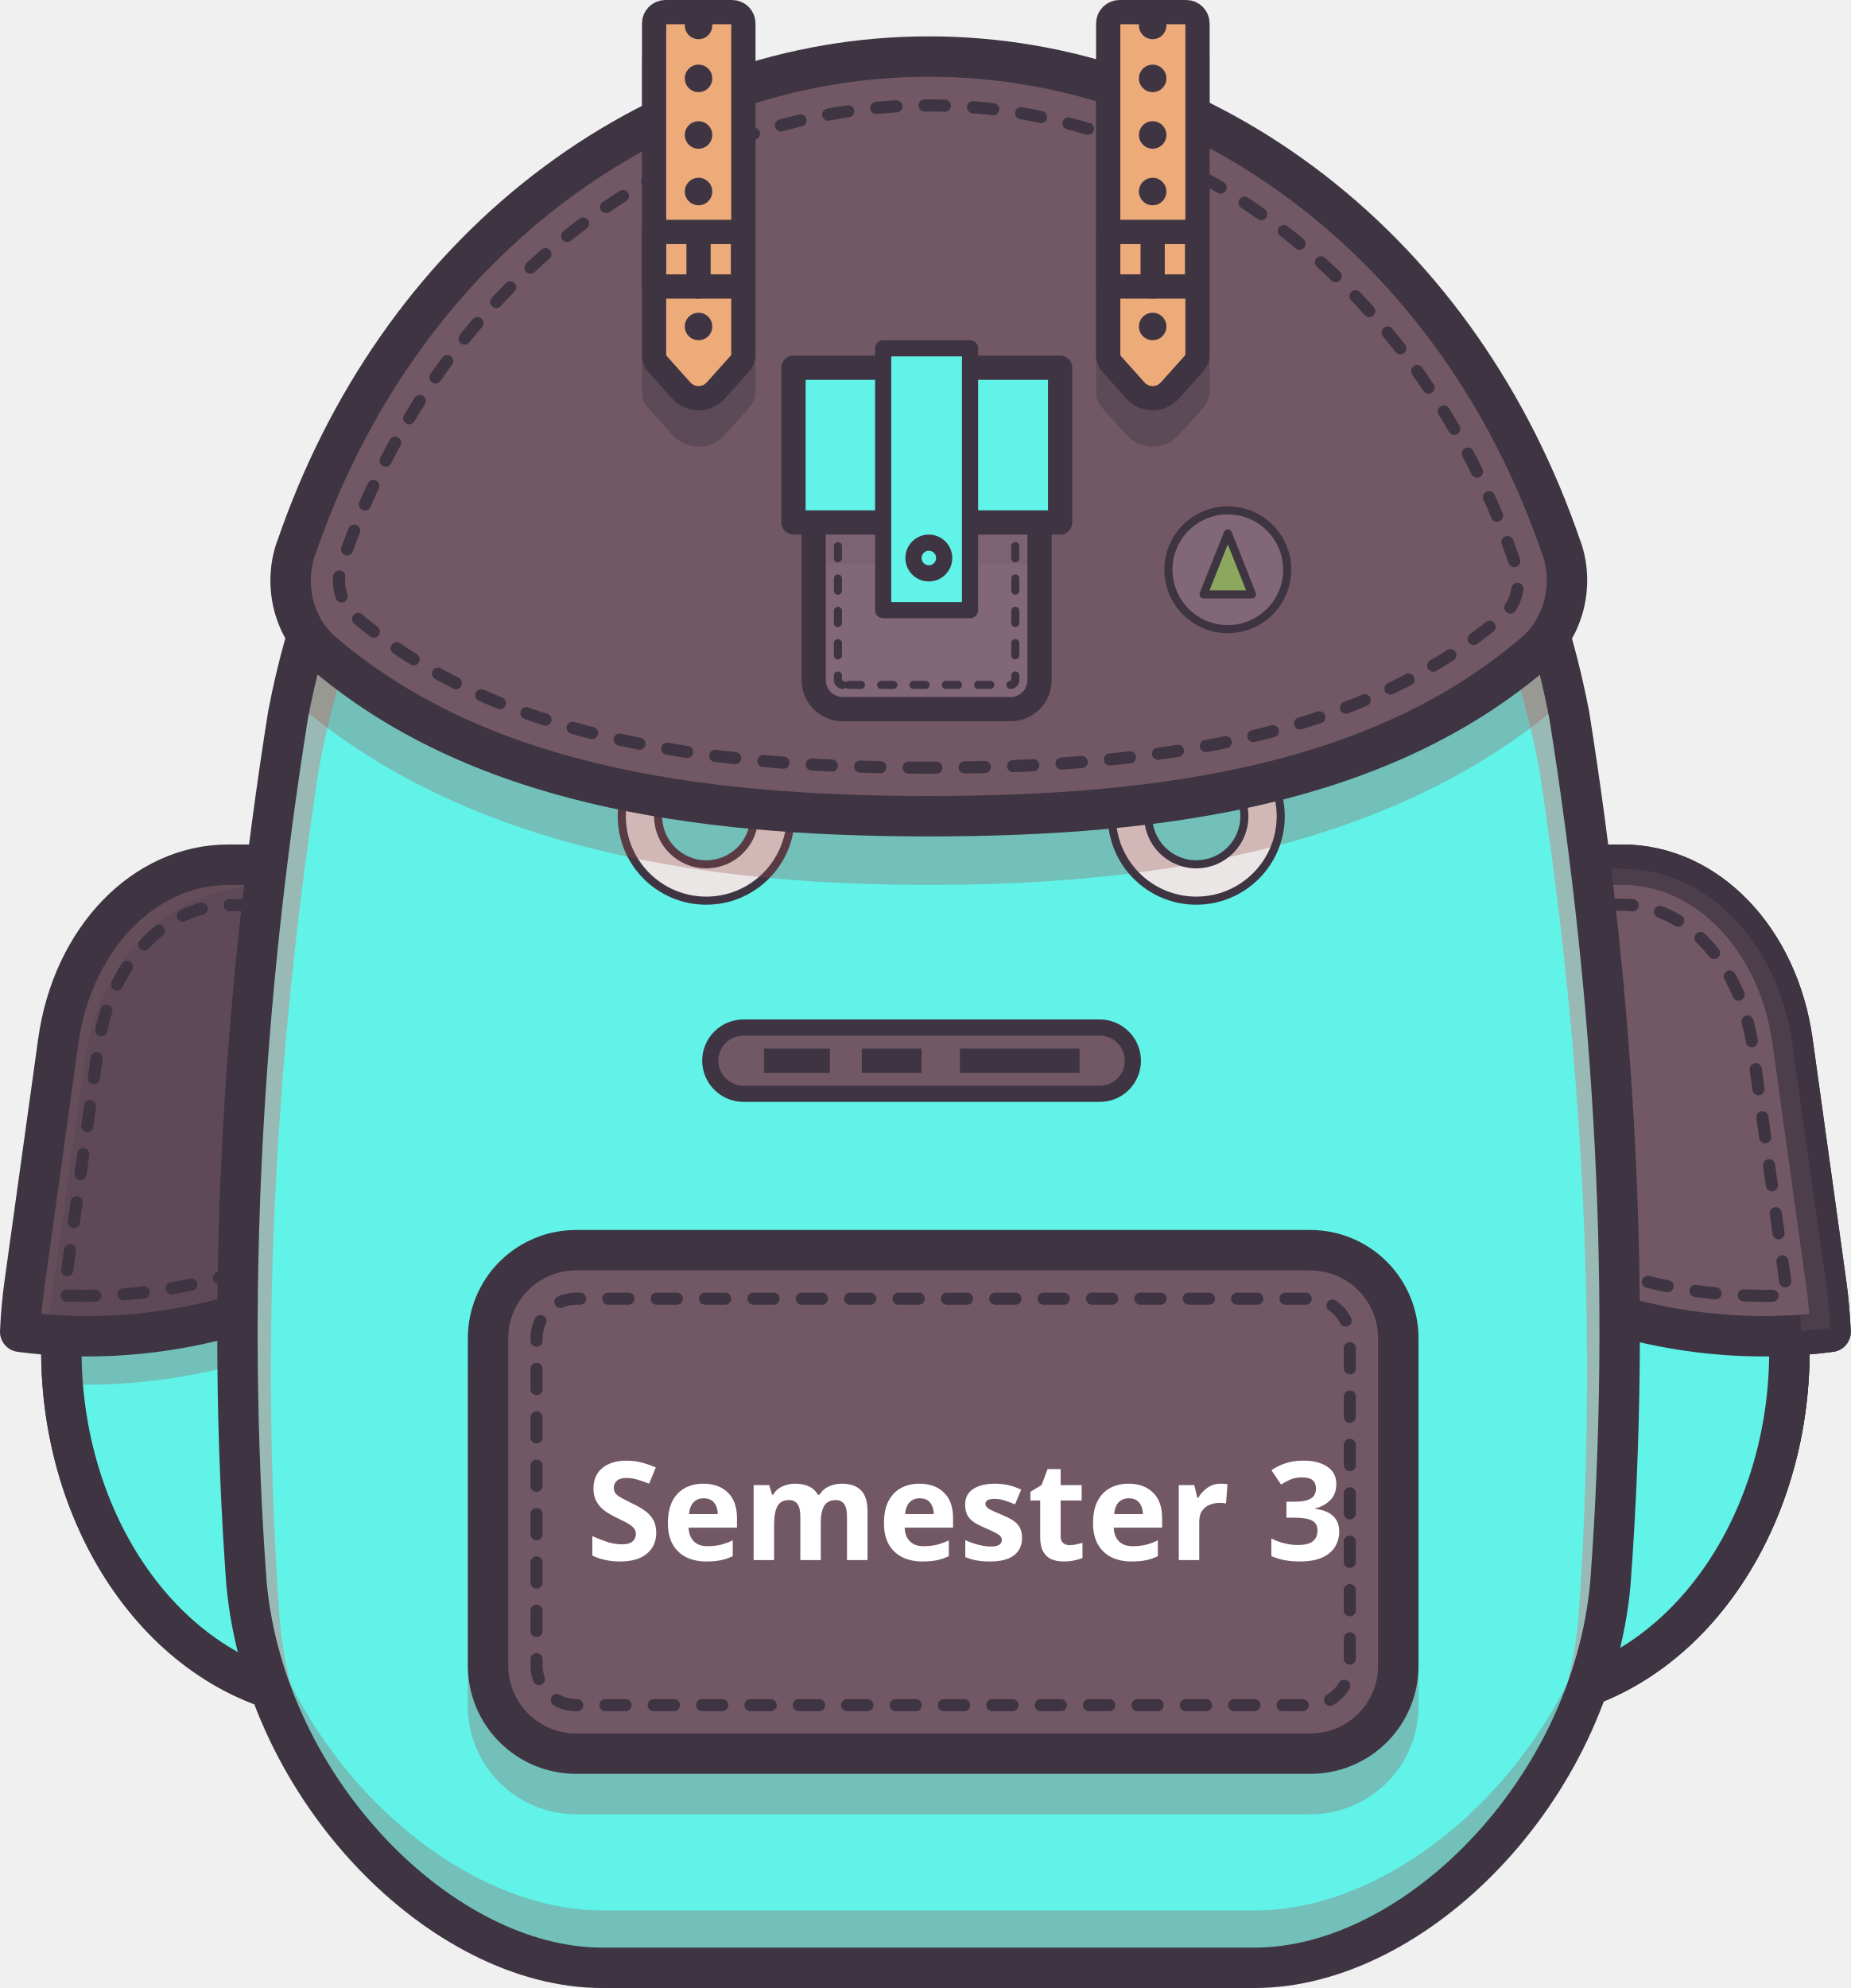
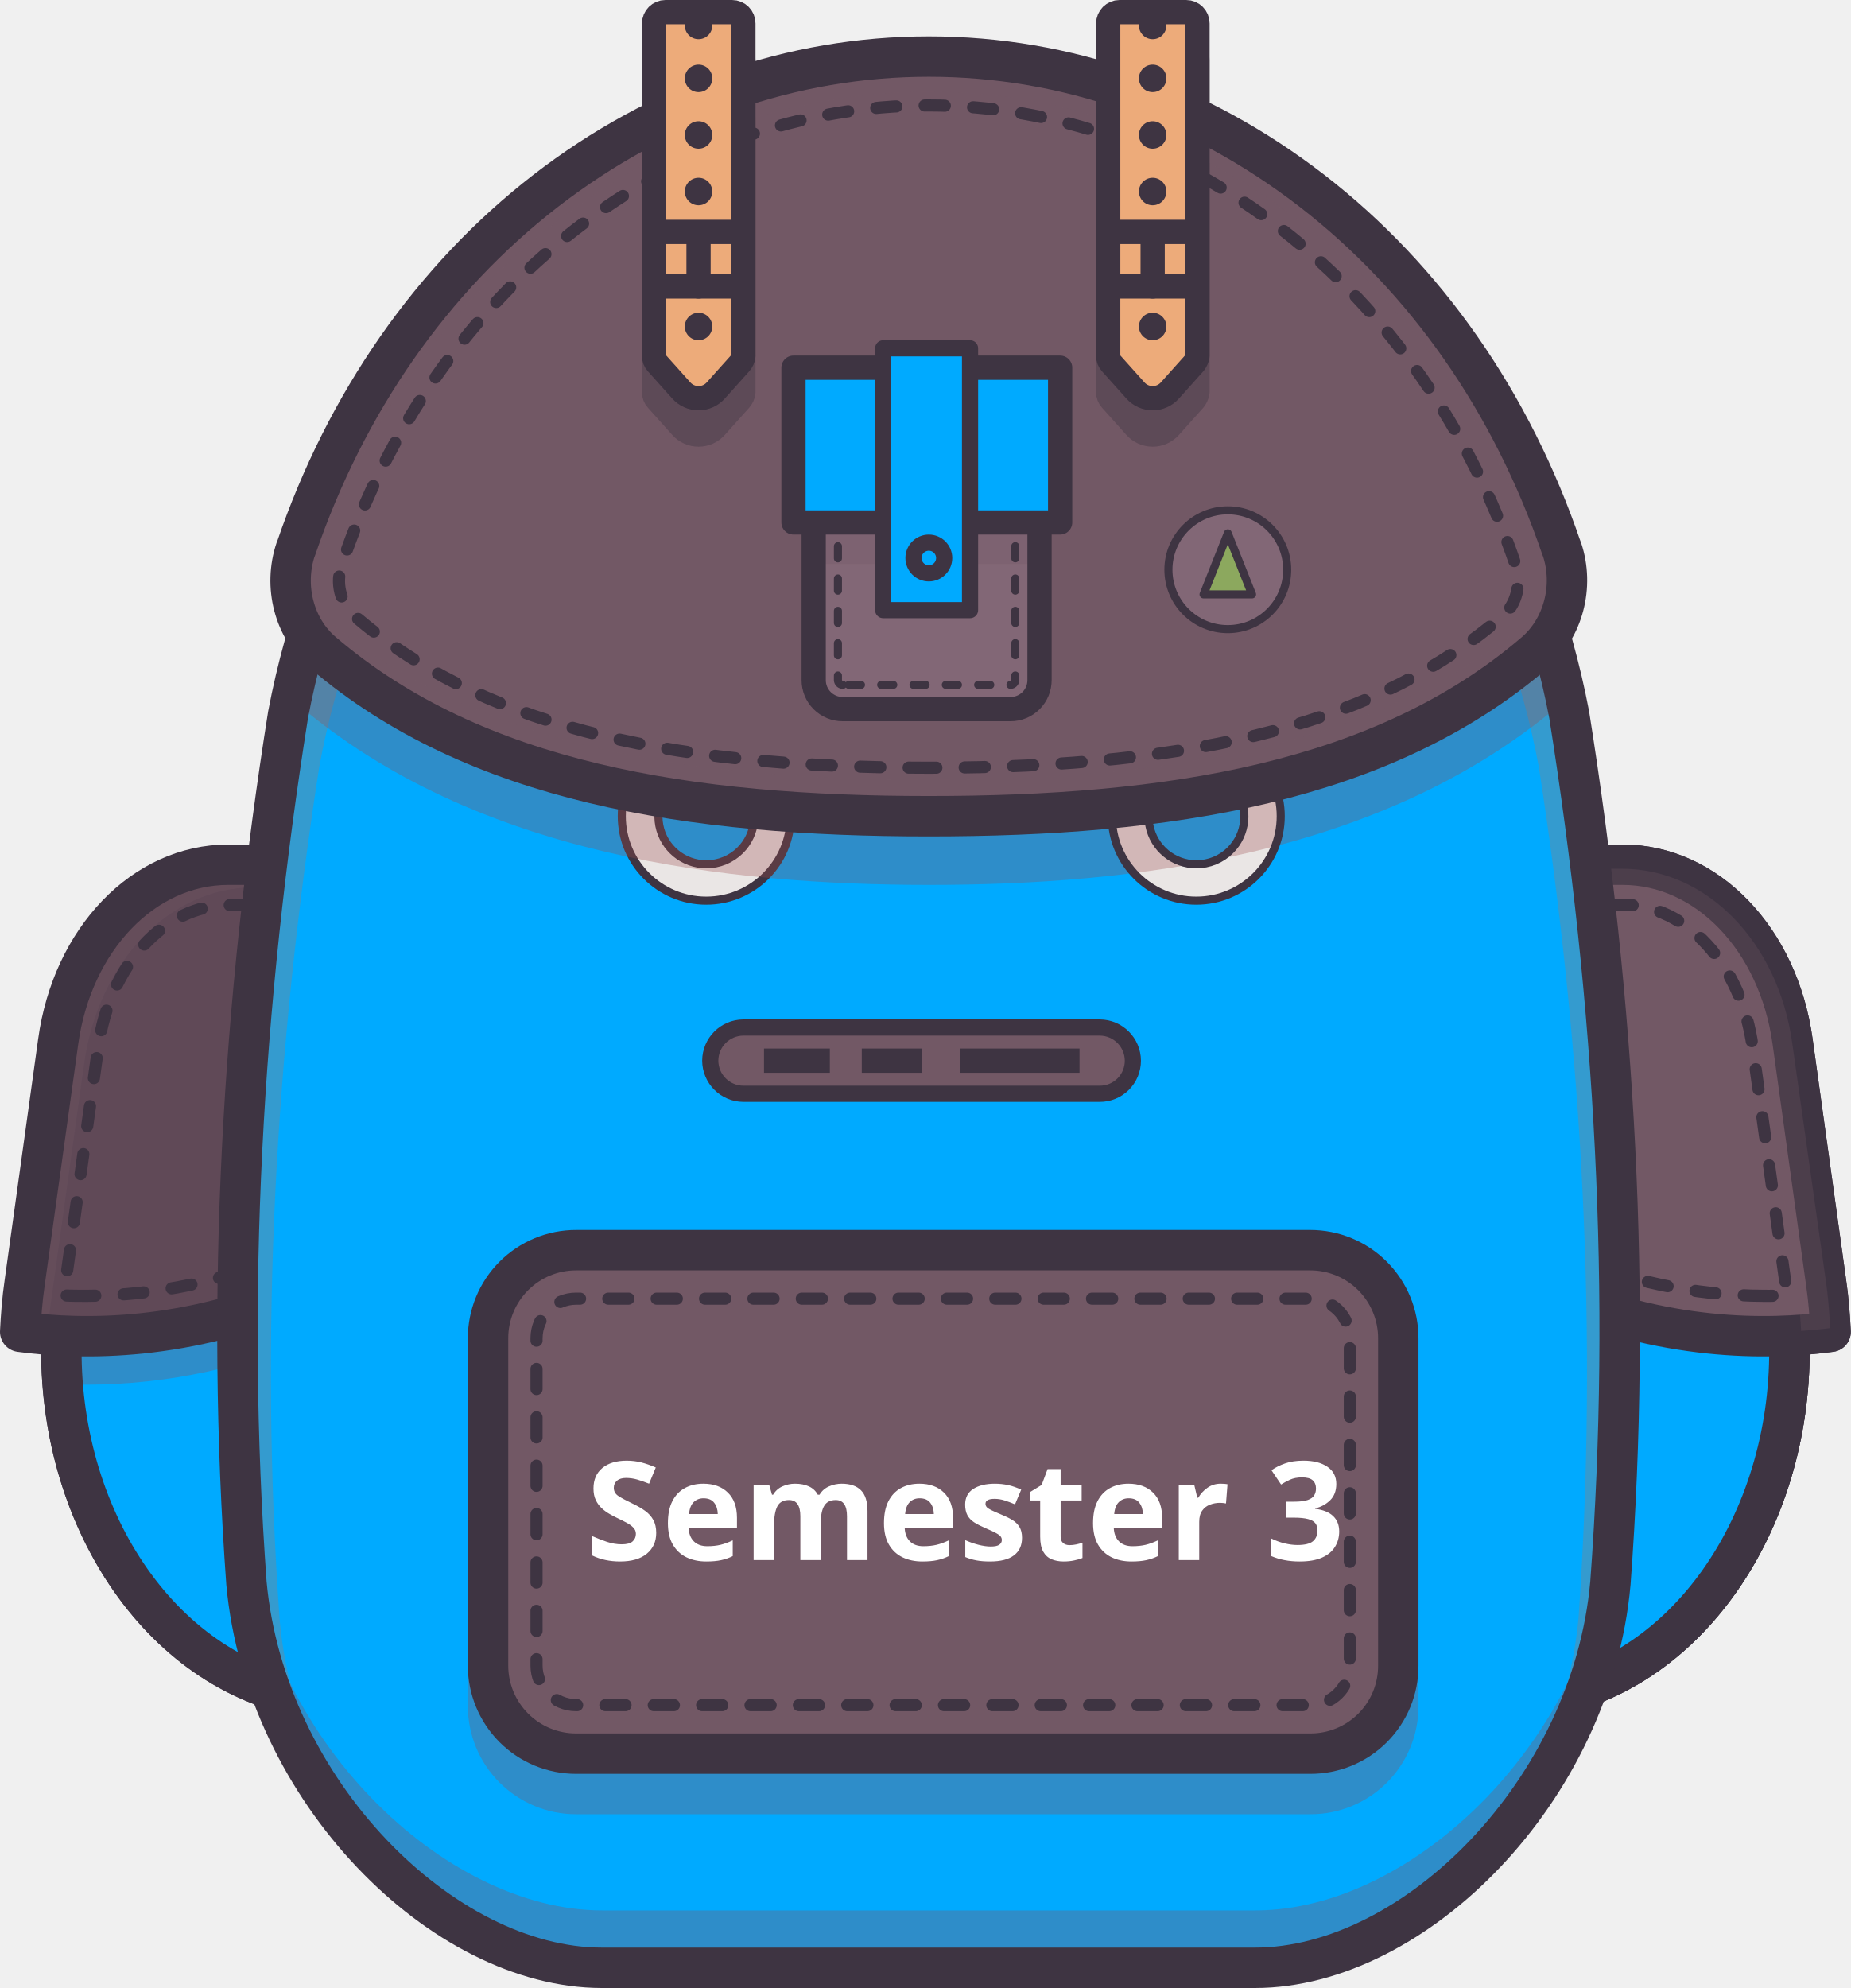
<svg xmlns="http://www.w3.org/2000/svg" width="458.1" height="492" viewBox="0 0 458.1 492">
  <g id="Group_48" data-name="Group 48" transform="translate(-269.9 -263.9)">
    <path id="XMLID_61_" d="M359.5,689.9l-23.8-8.5c-34.3-12.3-55.6-54.4-49.6-97.8l8.3-59.7c2.7-19.2,16.2-33.3,32-33.3h33.1Z" fill="none" stroke="#3e3442" stroke-linecap="round" stroke-linejoin="round" stroke-miterlimit="10" stroke-width="10" />
-     <path id="XMLID_22_" d="M359.5,689.9l-23.8-8.5c-34.3-12.3-55.6-54.4-49.6-97.8l8.3-59.7c2.7-19.2,16.2-33.3,32-33.3h33.1Z" fill="#61f2e8" />
-     <path id="XMLID_220_" d="M294.4,527.8l-8.3,59.7a100.571,100.571,0,0,0-.9,18.9c2.1.1,4.1.2,6.2.2h0a143.04,143.04,0,0,0,57.4-12.2c3.8-1.6,7.3-3.3,10.7-4.9v-95H326.4C310.6,494.5,297,508.6,294.4,527.8Z" fill="#994a4a" opacity="0.3" />
+     <path id="XMLID_22_" d="M359.5,689.9l-23.8-8.5c-34.3-12.3-55.6-54.4-49.6-97.8l8.3-59.7c2.7-19.2,16.2-33.3,32-33.3h33.1Z" fill="#0af" />
+     <path id="XMLID_220_" d="M294.4,527.8l-8.3,59.7a100.574,100.574,0,0,0-.9,18.9c2.1.1,4.1.2,6.2.2h0a143.04,143.04,0,0,0,57.4-12.2c3.8-1.6,7.3-3.3,10.7-4.9v-95H326.4C310.6,494.5,297,508.6,294.4,527.8Z" fill="#994a4a" opacity="0.3" />
    <path id="XMLID_66_" d="M359.5,689.9l-23.8-8.5c-34.3-12.3-55.6-54.4-49.6-97.8l8.3-59.7c2.7-19.2,16.2-33.3,32-33.3h33.1Z" fill="none" stroke="#3e3442" stroke-linecap="round" stroke-linejoin="round" stroke-miterlimit="10" stroke-width="10" />
-     <path id="XMLID_23_" d="M345.6,583.1a258.782,258.782,0,0,0,24.1-11.9V477.9H326.4c-20.9,0-38.6,18.4-42.1,43.8L276,581.4c-.6,4.1-.9,8.1-1.1,12.1C290.4,595.6,316.2,595.9,345.6,583.1Z" fill="#604957" />
+     <path id="XMLID_23_" d="M345.6,583.1a258.791,258.791,0,0,0,24.1-11.9V477.9H326.4c-20.9,0-38.6,18.4-42.1,43.8L276,581.4c-.6,4.1-.9,8.1-1.1,12.1C290.4,595.6,316.2,595.9,345.6,583.1Z" fill="#604957" />
    <path id="XMLID_207_" d="M282.4,587l8.3-59.7c3.5-25.4,21.2-43.8,42.1-43.8h36.9v-5.6H326.4c-20.9,0-38.6,18.4-42.1,43.8L276,581.4c-.6,4.1-.9,8.1-1.1,12.1,2.1.3,4.3.5,6.7.7C281.8,591.8,282.1,589.4,282.4,587Z" fill="#725865" opacity="0.26" />
-     <path id="XMLID_56_" d="M345.6,583.1a258.782,258.782,0,0,0,24.1-11.9V477.9H326.4c-20.9,0-38.6,18.4-42.1,43.8L276,581.4c-.6,4.1-.9,8.1-1.1,12.1C290.4,595.6,316.2,595.9,345.6,583.1Z" fill="none" stroke="#3e3442" stroke-linecap="round" stroke-linejoin="round" stroke-miterlimit="10" stroke-width="10" />
+     <path id="XMLID_56_" d="M345.6,583.1a258.791,258.791,0,0,0,24.1-11.9V477.9H326.4c-20.9,0-38.6,18.4-42.1,43.8L276,581.4c-.6,4.1-.9,8.1-1.1,12.1C290.4,595.6,316.2,595.9,345.6,583.1Z" fill="none" stroke="#3e3442" stroke-linecap="round" stroke-linejoin="round" stroke-miterlimit="10" stroke-width="10" />
    <path id="XMLID_81_" d="M291.4,584.6c-1.9,0-3.8,0-5.7-.1.1-.6.1-1.1.2-1.7l8.3-59.7c2.8-20.4,16.4-35.2,32.2-35.2h33.3v77.4c-5.2,2.8-11.3,5.7-18.1,8.7a126.763,126.763,0,0,1-50.2,10.6Z" fill="none" stroke="#3e3442" stroke-linecap="round" stroke-linejoin="round" stroke-miterlimit="10" stroke-width="3" stroke-dasharray="5 7" />
    <g id="XMLID_53_">
      <g id="Group_47" data-name="Group 47">
        <path id="XMLID_186_" d="M638.4,689.9l23.8-8.5c34.3-12.3,55.6-54.4,49.6-97.8l-8.3-59.7c-2.7-19.2-16.2-33.3-32-33.3H638.4Z" fill="none" stroke="#3e3442" stroke-linecap="round" stroke-linejoin="round" stroke-miterlimit="10" stroke-width="10" />
-         <path id="XMLID_185_" d="M652.3,583.1a258.781,258.781,0,0,1-24.1-11.9V477.9h43.3c20.9,0,38.6,18.4,42.1,43.8l8.3,59.7c.6,4.1.9,8.1,1.1,12.1C707.5,595.6,681.7,595.9,652.3,583.1Z" fill="none" stroke="#3e3442" stroke-linecap="round" stroke-linejoin="round" stroke-miterlimit="10" stroke-width="10" />
+         <path id="XMLID_185_" d="M652.3,583.1a258.77,258.77,0,0,1-24.1-11.9V477.9h43.3c20.9,0,38.6,18.4,42.1,43.8l8.3,59.7c.6,4.1.9,8.1,1.1,12.1C707.5,595.6,681.7,595.9,652.3,583.1Z" fill="none" stroke="#3e3442" stroke-linecap="round" stroke-linejoin="round" stroke-miterlimit="10" stroke-width="10" />
      </g>
    </g>
    <path id="XMLID_49_" d="M638.4,689.9l23.8-8.5c34.3-12.3,55.6-54.4,49.6-97.8l-8.3-59.7c-2.7-19.2-16.2-33.3-32-33.3H638.4Z" fill="none" stroke="#3e3442" stroke-linecap="round" stroke-linejoin="round" stroke-miterlimit="10" stroke-width="10" />
-     <path id="XMLID_32_" d="M638.4,689.9l23.8-8.5c34.3-12.3,55.6-54.4,49.6-97.8l-8.3-59.7c-2.7-19.2-16.2-33.3-32-33.3H638.4Z" fill="#61f2e8" />
+     <path id="XMLID_32_" d="M638.4,689.9l23.8-8.5c34.3-12.3,55.6-54.4,49.6-97.8l-8.3-59.7c-2.7-19.2-16.2-33.3-32-33.3H638.4Z" fill="#0af" />
    <path id="XMLID_31_" d="M638.4,689.9l23.8-8.5c34.3-12.3,55.6-54.4,49.6-97.8l-8.3-59.7c-2.7-19.2-16.2-33.3-32-33.3H638.4Z" fill="none" stroke="#3e3442" stroke-linecap="round" stroke-linejoin="round" stroke-miterlimit="10" stroke-width="10" />
-     <path id="XMLID_13_" d="M652.3,583.1a258.781,258.781,0,0,1-24.1-11.9V477.9h43.3c20.9,0,38.6,18.4,42.1,43.8l8.3,59.7c.6,4.1.9,8.1,1.1,12.1C707.5,595.6,681.7,595.9,652.3,583.1Z" fill="#725865" stroke="#3e3442" stroke-linecap="round" stroke-linejoin="round" stroke-miterlimit="10" stroke-width="10" />
-     <path id="XMLID_224_" d="M664.5,483.3c20.9,0,38.6,18.1,42.1,43.1l8.3,58.7a75.824,75.824,0,0,1,.8,8.2c2.6-.2,5-.4,7.2-.7-.2-3.9-.5-7.9-1.1-11.9L713.5,522c-3.5-25-21.2-43.1-42.1-43.1H628.1v4.4h36.4Z" fill="#725865" opacity="0.26" />
-     <path id="XMLID_201_" d="M706.5,584.6a125.175,125.175,0,0,1-50.2-10.7c-6.8-3-12.9-5.9-18.1-8.7V487.8h33.3c15.8,0,29.4,14.8,32.2,35.2l8.3,59.7a9.854,9.854,0,0,1,.2,1.7A54.284,54.284,0,0,1,706.5,584.6Z" fill="none" stroke="#3e3442" stroke-linecap="round" stroke-linejoin="round" stroke-miterlimit="10" stroke-width="3" stroke-dasharray="5 7" />
-     <path id="XMLID_15_" d="M658.3,440.8a209.732,209.732,0,0,0-9.4-33.7C625,343.3,565.4,301.9,499.8,301.9h-.1c-65.6,0-125.1,41.4-149.1,105.2a206.88,206.88,0,0,0-9.4,33.7c-11.4,71.6-15.5,143.6-10.3,214.9,4.7,51.4,48.6,95.2,88,95.2H580.5c39.5,0,83.4-43.8,88-95.2C673.8,584.4,669.7,512.4,658.3,440.8Z" fill="#61f2e8" />
+     <path id="XMLID_13_" d="M652.3,583.1a258.77,258.77,0,0,1-24.1-11.9V477.9h43.3c20.9,0,38.6,18.4,42.1,43.8l8.3,59.7c.6,4.1.9,8.1,1.1,12.1C707.5,595.6,681.7,595.9,652.3,583.1Z" fill="#725865" stroke="#3e3442" stroke-linecap="round" stroke-linejoin="round" stroke-miterlimit="10" stroke-width="10" />
+     <path id="XMLID_224_" d="M664.5,483.3c20.9,0,38.6,18.1,42.1,43.1l8.3,58.7a75.851,75.851,0,0,1,.8,8.2c2.6-.2,5-.4,7.2-.7-.2-3.9-.5-7.9-1.1-11.9L713.5,522c-3.5-25-21.2-43.1-42.1-43.1H628.1v4.4Z" fill="#725865" opacity="0.26" />
+     <path id="XMLID_201_" d="M706.5,584.6a125.175,125.175,0,0,1-50.2-10.7c-6.8-3-12.9-5.9-18.1-8.7V487.8h33.3c15.8,0,29.4,14.8,32.2,35.2l8.3,59.7a9.846,9.846,0,0,1,.2,1.7,54.269,54.269,0,0,1-5.7.2Z" fill="none" stroke="#3e3442" stroke-linecap="round" stroke-linejoin="round" stroke-miterlimit="10" stroke-width="3" stroke-dasharray="5 7" />
+     <path id="XMLID_15_" d="M658.3,440.8a209.739,209.739,0,0,0-9.4-33.7C625,343.3,565.4,301.9,499.8,301.9h-.1c-65.6,0-125.1,41.4-149.1,105.2a206.869,206.869,0,0,0-9.4,33.7c-11.4,71.6-15.5,143.6-10.3,214.9,4.7,51.4,48.6,95.2,88,95.2H580.5c39.5,0,83.4-43.8,88-95.2C673.8,584.4,669.7,512.4,658.3,440.8Z" fill="#0af" />
    <path id="XMLID_242_" d="M668.6,643.5c-4.7,50.4-48.6,93.2-88,93.2H419c-39.5,0-83.4-42.9-88-93.2-1.3-17.2-2-34.4-2.2-51.6q-.3,34.5,2.2,68.7c4.7,50.4,48.6,93.2,88,93.2H580.6c39.5,0,83.4-42.9,88-93.2q2.55-34.35,2.2-68.7C670.6,609.1,669.9,626.4,668.6,643.5Z" fill="#994a4a" opacity="0.3" />
-     <path id="XMLID_44_" d="M658.3,440.8a209.732,209.732,0,0,0-9.4-33.7C625,343.3,565.4,301.9,499.8,301.9h-.1c-65.6,0-125.1,41.4-149.1,105.2a206.88,206.88,0,0,0-9.4,33.7c-11.4,71.6-15.5,143.6-10.3,214.9,2.4,26.5,15.3,51.1,32.6,68.5-13.1-16.3-22.5-37.3-24.4-59.7-5-70-1.1-140.5,9.8-210.7a200.659,200.659,0,0,1,9-33c22.8-62.6,79.5-103.2,141.9-103.2h.1c62.4,0,119.1,40.6,141.9,103.2a211.079,211.079,0,0,1,9,33c10.9,70.2,14.7,140.7,9.8,210.7a112.518,112.518,0,0,1-24.4,59.7c17.3-17.5,30.2-42,32.6-68.5C673.8,584.4,669.7,512.4,658.3,440.8Z" fill="#f26161" opacity="0.39" />
-     <path id="XMLID_118_" d="M444.7,445a20.9,20.9,0,1,0,20.9,20.9A20.955,20.955,0,0,0,444.7,445Zm0,32.8a11.9,11.9,0,1,1,11.9-11.9A11.865,11.865,0,0,1,444.7,477.8Z" fill="#eae6e5" />
-     <path id="XMLID_126_" d="M444.7,445a20.9,20.9,0,1,0,20.9,20.9A20.955,20.955,0,0,0,444.7,445Zm0,32.8a11.9,11.9,0,1,1,11.9-11.9A11.865,11.865,0,0,1,444.7,477.8Z" fill="none" stroke="#3e3442" stroke-linecap="round" stroke-linejoin="round" stroke-miterlimit="10" stroke-width="2" />
-     <path id="XMLID_158_" d="M566,445a20.9,20.9,0,1,0,20.9,20.9A20.955,20.955,0,0,0,566,445Zm0,32.8a11.9,11.9,0,1,1,11.9-11.9A11.865,11.865,0,0,1,566,477.8Z" fill="#eae6e5" />
-     <path id="XMLID_275_" d="M656.3,438a1.38,1.38,0,0,1,.4-.3,199.161,199.161,0,0,0-7.7-25.6c-23.9-63.8-83.5-105.2-149.1-105.2h-.1c-65.6,0-125.1,41.4-149.1,105.2a199.163,199.163,0,0,0-7.7,25.6,1.38,1.38,0,0,0,.4.3c44.4,38,106.9,44.9,156.5,44.9C549.3,482.9,611.9,476,656.3,438Z" fill="#994a4a" opacity="0.3" />
-     <path id="XMLID_116_" d="M594.2,707.9H412.5a21.787,21.787,0,0,1-21.8-21.8v-81a21.787,21.787,0,0,1,21.8-21.8H594.2A21.787,21.787,0,0,1,616,605.1v81A21.723,21.723,0,0,1,594.2,707.9Z" fill="#994a4a" stroke="#994a4a" stroke-linecap="round" stroke-linejoin="round" stroke-miterlimit="10" stroke-width="10" opacity="0.3" />
-     <path id="XMLID_121_" d="M566,445a20.9,20.9,0,1,0,20.9,20.9A20.955,20.955,0,0,0,566,445Zm0,32.8a11.9,11.9,0,1,1,11.9-11.9A11.865,11.865,0,0,1,566,477.8Z" fill="none" stroke="#3e3442" stroke-linecap="round" stroke-linejoin="round" stroke-miterlimit="10" stroke-width="2" />
-     <path id="XMLID_25_" d="M594.2,697.9H412.5a21.787,21.787,0,0,1-21.8-21.8v-81a21.787,21.787,0,0,1,21.8-21.8H594.2A21.787,21.787,0,0,1,616,595.1v81A21.723,21.723,0,0,1,594.2,697.9Z" fill="#725865" />
-     <path id="XMLID_10_" d="M594.2,697.9H412.5a21.787,21.787,0,0,1-21.8-21.8v-81a21.787,21.787,0,0,1,21.8-21.8H594.2A21.787,21.787,0,0,1,616,595.1v81A21.723,21.723,0,0,1,594.2,697.9Z" fill="none" stroke="#3e3442" stroke-linecap="round" stroke-linejoin="round" stroke-miterlimit="10" stroke-width="10" />
+     <path id="XMLID_44_" d="M658.3,440.8a209.739,209.739,0,0,0-9.4-33.7C625,343.3,565.4,301.9,499.8,301.9h-.1c-65.6,0-125.1,41.4-149.1,105.2a206.869,206.869,0,0,0-9.4,33.7c-11.4,71.6-15.5,143.6-10.3,214.9,2.4,26.5,15.3,51.1,32.6,68.5-13.1-16.3-22.5-37.3-24.4-59.7-5-70-1.1-140.5,9.8-210.7a200.653,200.653,0,0,1,9-33c22.8-62.6,79.5-103.2,141.9-103.2h.1c62.4,0,119.1,40.6,141.9,103.2a211.089,211.089,0,0,1,9,33c10.9,70.2,14.7,140.7,9.8,210.7a112.519,112.519,0,0,1-24.4,59.7c17.3-17.5,30.2-42,32.6-68.5C673.8,584.4,669.7,512.4,658.3,440.8Z" fill="#858383" opacity="0.39" />
+     <path id="XMLID_118_" d="M444.7,445a20.9,20.9,0,1,0,20.9,20.9A20.9,20.9,0,0,0,444.7,445Zm0,32.8a11.865,11.865,0,1,1,8.425-3.475A11.865,11.865,0,0,1,444.7,477.8Z" fill="#eae6e5" />
+     <path id="XMLID_126_" d="M444.7,445a20.9,20.9,0,1,0,20.9,20.9A20.9,20.9,0,0,0,444.7,445Zm0,32.8a11.865,11.865,0,1,1,8.425-3.475A11.865,11.865,0,0,1,444.7,477.8Z" fill="none" stroke="#3e3442" stroke-linecap="round" stroke-linejoin="round" stroke-miterlimit="10" stroke-width="2" />
+     <path id="XMLID_158_" d="M566,445a20.9,20.9,0,1,0,20.9,20.9A20.9,20.9,0,0,0,566,445Zm0,32.8a11.865,11.865,0,1,1,8.425-3.475A11.865,11.865,0,0,1,566,477.8Z" fill="#eae6e5" />
+     <path id="XMLID_275_" d="M656.3,438a1.38,1.38,0,0,1,.4-.3,199.167,199.167,0,0,0-7.7-25.6c-23.9-63.8-83.5-105.2-149.1-105.2h-.1c-65.6,0-125.1,41.4-149.1,105.2a199.149,199.149,0,0,0-7.7,25.6,1.381,1.381,0,0,0,.4.3c44.4,38,106.9,44.9,156.5,44.9C549.3,482.9,611.9,476,656.3,438Z" fill="#994a4a" opacity="0.3" />
+     <path id="XMLID_116_" d="M594.2,707.9H412.5a21.787,21.787,0,0,1-21.8-21.8v-81a21.787,21.787,0,0,1,21.8-21.8H594.2A21.787,21.787,0,0,1,616,605.1v81a21.723,21.723,0,0,1-21.8,21.8Z" fill="#994a4a" stroke="#994a4a" stroke-linecap="round" stroke-linejoin="round" stroke-miterlimit="10" stroke-width="10" opacity="0.3" />
+     <path id="XMLID_121_" d="M566,445a20.9,20.9,0,1,0,20.9,20.9A20.9,20.9,0,0,0,566,445Zm0,32.8a11.865,11.865,0,1,1,8.425-3.475A11.865,11.865,0,0,1,566,477.8Z" fill="none" stroke="#3e3442" stroke-linecap="round" stroke-linejoin="round" stroke-miterlimit="10" stroke-width="2" />
+     <path id="XMLID_25_" d="M594.2,697.9H412.5a21.787,21.787,0,0,1-21.8-21.8v-81a21.787,21.787,0,0,1,21.8-21.8H594.2A21.787,21.787,0,0,1,616,595.1v81a21.723,21.723,0,0,1-21.8,21.8Z" fill="#725865" />
+     <path id="XMLID_10_" d="M594.2,697.9H412.5a21.787,21.787,0,0,1-21.8-21.8v-81a21.787,21.787,0,0,1,21.8-21.8H594.2A21.787,21.787,0,0,1,616,595.1v81a21.723,21.723,0,0,1-21.8,21.8Z" fill="none" stroke="#3e3442" stroke-linecap="round" stroke-linejoin="round" stroke-miterlimit="10" stroke-width="10" />
    <g id="XMLID_21_">
      <path id="Path_66" data-name="Path 66" d="M412.5,685.9a9.816,9.816,0,0,1-9.8-9.8v-81a9.816,9.816,0,0,1,9.8-9.8H594.2a9.816,9.816,0,0,1,9.8,9.8v81a9.816,9.816,0,0,1-9.8,9.8Z" fill="none" stroke="#3e3442" stroke-linecap="round" stroke-linejoin="round" stroke-width="3" stroke-dasharray="4.989 6.984" />
    </g>
-     <path id="XMLID_18_" d="M658.3,440.8a209.732,209.732,0,0,0-9.4-33.7C625,343.3,565.4,301.9,499.8,301.9h-.1c-65.6,0-125.1,41.4-149.1,105.2a206.88,206.88,0,0,0-9.4,33.7c-11.4,71.6-15.5,143.6-10.3,214.9,4.7,51.4,48.6,95.2,88,95.2H580.5c39.5,0,83.4-43.8,88-95.2C673.8,584.4,669.7,512.4,658.3,440.8Z" fill="none" stroke="#3e3442" stroke-linecap="round" stroke-linejoin="round" stroke-miterlimit="10" stroke-width="10" />
+     <path id="XMLID_18_" d="M658.3,440.8a209.739,209.739,0,0,0-9.4-33.7C625,343.3,565.4,301.9,499.8,301.9h-.1c-65.6,0-125.1,41.4-149.1,105.2a206.869,206.869,0,0,0-9.4,33.7c-11.4,71.6-15.5,143.6-10.3,214.9,4.7,51.4,48.6,95.2,88,95.2H580.5c39.5,0,83.4-43.8,88-95.2C673.8,584.4,669.7,512.4,658.3,440.8Z" fill="none" stroke="#3e3442" stroke-linecap="round" stroke-linejoin="round" stroke-miterlimit="10" stroke-width="10" />
    <path id="XMLID_24_" d="M499.8,465.9c59,0,112.2-8.1,150-40.5,7-6,9.8-16.4,6.7-25.6,0-.1,0-.1-.1-.2-12.3-36.1-33.6-66.7-61.8-88.5-28.1-21.7-60.8-33.2-94.8-33.2-33.9,0-66.7,11.5-94.8,33.2-28.2,21.8-49.5,52.5-61.8,88.5,0,.1,0,.1-.1.2-3.1,9.2-.4,19.6,6.7,25.6C387.6,457.7,440.8,465.9,499.8,465.9Z" fill="#725865" />
-     <path id="XMLID_115_" d="M453.1,362.8l-6,6.7a5.716,5.716,0,0,1-8.6,0l-6-6.7a2.567,2.567,0,0,1-.7-1.8V278.7a2.8,2.8,0,0,1,2.8-2.8h16.5a2.8,2.8,0,0,1,2.8,2.8V361A3.258,3.258,0,0,1,453.1,362.8Z" fill="#3e3442" stroke="#3e3442" stroke-linecap="round" stroke-linejoin="round" stroke-miterlimit="10" stroke-width="6" opacity="0.4" />
+     <path id="XMLID_115_" d="M453.1,362.8l-6,6.7a5.716,5.716,0,0,1-8.6,0l-6-6.7a2.567,2.567,0,0,1-.7-1.8V278.7a2.8,2.8,0,0,1,2.8-2.8h16.5a2.8,2.8,0,0,1,2.8,2.8V361a3.258,3.258,0,0,1-.8,1.8Z" fill="#3e3442" stroke="#3e3442" stroke-linecap="round" stroke-linejoin="round" stroke-miterlimit="10" stroke-width="6" opacity="0.4" />
    <path id="XMLID_205_" d="M565.5,362.8l-6,6.7a5.716,5.716,0,0,1-8.6,0l-6-6.7a2.567,2.567,0,0,1-.7-1.8V278.7a2.8,2.8,0,0,1,2.8-2.8h16.5a2.8,2.8,0,0,1,2.8,2.8V361A4.167,4.167,0,0,1,565.5,362.8Z" fill="#3e3442" stroke="#3e3442" stroke-linecap="round" stroke-linejoin="round" stroke-miterlimit="10" stroke-width="6" opacity="0.4" />
    <path id="XMLID_249_" d="M649.8,416.4c-37.8,32.3-91,40.5-150,40.5s-112.2-8.1-150-40.5a22.645,22.645,0,0,1-7.5-13.3c-1.5,8.3,1.3,17,7.5,22.3,37.8,32.3,91,40.5,150,40.5s112.2-8.1,150-40.5a23.662,23.662,0,0,0,7.5-22.3A23.427,23.427,0,0,1,649.8,416.4Z" fill="#725865" opacity="0.32" />
-     <path id="XMLID_33_" d="M656.4,399.8c0-.1,0-.1-.1-.2-12.3-36.1-33.6-66.7-61.8-88.5-28.1-21.7-60.8-33.2-94.8-33.2-33.9,0-66.7,11.5-94.8,33.2-28.2,21.8-49.5,52.5-61.8,88.5,0,.1,0,.1-.1.2a23.964,23.964,0,0,0,5.8,24.8,23.72,23.72,0,0,1-1.8-19.2.1.1,0,0,1,.1-.1c12-35.2,32.8-65,60.2-86.3,27.3-21.2,59.3-32.4,92.3-32.4,33.1,0,65.1,11.2,92.4,32.4,27.4,21.3,48.3,51.1,60.2,86.3v.1a23.72,23.72,0,0,1-1.8,19.2A23.643,23.643,0,0,0,656.4,399.8Z" fill="#725865" opacity="0.58" />
+     <path id="XMLID_33_" d="M656.4,399.8c0-.1,0-.1-.1-.2-12.3-36.1-33.6-66.7-61.8-88.5-28.1-21.7-60.8-33.2-94.8-33.2-33.9,0-66.7,11.5-94.8,33.2-28.2,21.8-49.5,52.5-61.8,88.5,0,.1,0,.1-.1.2a23.964,23.964,0,0,0,5.8,24.8,23.72,23.72,0,0,1-1.8-19.2.1.1,0,0,1,.1-.1c12-35.2,32.8-65,60.2-86.3,27.3-21.2,59.3-32.4,92.3-32.4,33.1,0,65.1,11.2,92.4,32.4,27.4,21.3,48.3,51.1,60.2,86.3v.1a23.72,23.72,0,0,1-1.8,19.2,23.643,23.643,0,0,0,6-24.8Z" fill="#725865" opacity="0.58" />
    <path id="XMLID_19_" d="M499.8,465.9c59,0,112.2-8.1,150-40.5,7-6,9.8-16.4,6.7-25.6,0-.1,0-.1-.1-.2-12.3-36.1-33.6-66.7-61.8-88.5-28.1-21.7-60.8-33.2-94.8-33.2-33.9,0-66.7,11.5-94.8,33.2-28.2,21.8-49.5,52.5-61.8,88.5,0,.1,0,.1-.1.2-3.1,9.2-.4,19.6,6.7,25.6C387.6,457.7,440.8,465.9,499.8,465.9Z" fill="none" stroke="#3e3442" stroke-linecap="round" stroke-linejoin="round" stroke-miterlimit="10" stroke-width="10" />
    <path id="XMLID_28_" d="M499.8,453.9c-68,0-111.8-11.6-142.2-37.6a11.694,11.694,0,0,1-3.1-12.6v-.1c11.5-33.9,31.5-62.5,57.8-82.9,25.9-20.1,56.2-30.7,87.4-30.7,31.3,0,61.5,10.6,87.5,30.7,26.3,20.4,46.3,49.1,57.8,82.9v.1c1.5,4.6.3,9.8-3.1,12.6C611.6,442.3,567.8,453.9,499.8,453.9Z" fill="none" stroke="#3e3442" stroke-linecap="round" stroke-linejoin="round" stroke-miterlimit="10" stroke-width="3" stroke-dasharray="5 7" />
    <g id="XMLID_108_">
      <g id="XMLID_45_">
        <path id="XMLID_120_" d="M453.1,353.8l-6.7,7.5a4.862,4.862,0,0,1-7.3,0l-6.7-7.5a2.567,2.567,0,0,1-.7-1.8V269.7a2.8,2.8,0,0,1,2.8-2.8H451a2.8,2.8,0,0,1,2.8,2.8V352A2.567,2.567,0,0,1,453.1,353.8Z" fill="#edab7a" />
-         <path id="XMLID_117_" d="M453.1,353.8l-6,6.7a5.716,5.716,0,0,1-8.6,0l-6-6.7a2.567,2.567,0,0,1-.7-1.8V269.7a2.8,2.8,0,0,1,2.8-2.8h16.5a2.8,2.8,0,0,1,2.8,2.8V352A3.258,3.258,0,0,1,453.1,353.8Z" fill="none" stroke="#3e3442" stroke-linecap="round" stroke-linejoin="round" stroke-miterlimit="10" stroke-width="6" />
+         <path id="XMLID_117_" d="M453.1,353.8l-6,6.7a5.716,5.716,0,0,1-8.6,0l-6-6.7a2.567,2.567,0,0,1-.7-1.8V269.7a2.8,2.8,0,0,1,2.8-2.8h16.5a2.8,2.8,0,0,1,2.8,2.8V352a3.258,3.258,0,0,1-.8,1.8Z" fill="none" stroke="#3e3442" stroke-linecap="round" stroke-linejoin="round" stroke-miterlimit="10" stroke-width="6" />
        <rect id="XMLID_54_" width="22" height="13.5" transform="translate(431.8 321.3)" fill="#edab7a" opacity="0.6" />
        <rect id="XMLID_114_" width="22" height="13.5" transform="translate(431.8 321.3)" fill="none" stroke="#3e3442" stroke-linecap="round" stroke-linejoin="round" stroke-miterlimit="10" stroke-width="6" />
        <line id="XMLID_113_" y2="12.3" transform="translate(442.8 322.5)" fill="none" stroke="#3e3442" stroke-linecap="round" stroke-linejoin="round" stroke-miterlimit="10" stroke-width="6" />
        <circle id="XMLID_110_" cx="3.4" cy="3.4" r="3.4" transform="translate(439.4 293.9)" fill="#3e3442" />
        <circle id="XMLID_72_" cx="3.4" cy="3.4" r="3.4" transform="translate(439.4 307.9)" fill="#3e3442" />
        <circle id="XMLID_52_" cx="3.4" cy="3.4" r="3.4" transform="translate(439.4 341.3)" fill="#3e3442" />
      </g>
      <g id="XMLID_123_">
        <path id="XMLID_140_" d="M565.5,353.8l-6.7,7.5a4.862,4.862,0,0,1-7.3,0l-6.7-7.5a2.567,2.567,0,0,1-.7-1.8V269.7a2.8,2.8,0,0,1,2.8-2.8h16.5a2.8,2.8,0,0,1,2.8,2.8V352A3.114,3.114,0,0,1,565.5,353.8Z" fill="#edab7a" />
        <rect id="XMLID_76_" width="22" height="13.5" transform="translate(544.2 321.3)" fill="#edab7a" opacity="0.6" />
        <path id="XMLID_137_" d="M565.5,353.8l-6,6.7a5.716,5.716,0,0,1-8.6,0l-6-6.7a2.567,2.567,0,0,1-.7-1.8V269.7a2.8,2.8,0,0,1,2.8-2.8h16.5a2.8,2.8,0,0,1,2.8,2.8V352A4.167,4.167,0,0,1,565.5,353.8Z" fill="none" stroke="#3e3442" stroke-linecap="round" stroke-linejoin="round" stroke-miterlimit="10" stroke-width="6" />
        <circle id="XMLID_210_" cx="3.4" cy="3.4" r="3.4" transform="translate(439.4 279.9)" fill="#3e3442" />
        <circle id="XMLID_143_" cx="3.4" cy="3.4" r="3.4" transform="translate(551.8 279.9)" fill="#3e3442" />
        <circle id="XMLID_232_" cx="3.4" cy="3.4" r="3.4" transform="translate(439.4 266.8)" fill="#3e3442" />
        <circle id="XMLID_218_" cx="3.4" cy="3.4" r="3.4" transform="translate(551.8 266.8)" fill="#3e3442" />
        <rect id="XMLID_74_" width="22" height="13.5" transform="translate(544.2 321.3)" fill="#edab7a" opacity="0.6" />
        <rect id="XMLID_134_" width="22" height="13.5" transform="translate(544.2 321.3)" fill="none" stroke="#3e3442" stroke-linecap="round" stroke-linejoin="round" stroke-miterlimit="10" stroke-width="6" />
        <line id="XMLID_133_" y2="12.3" transform="translate(555.2 322.5)" fill="none" stroke="#3e3442" stroke-linecap="round" stroke-linejoin="round" stroke-miterlimit="10" stroke-width="6" />
        <circle id="XMLID_130_" cx="3.4" cy="3.4" r="3.4" transform="translate(551.8 293.9)" fill="#3e3442" />
        <circle id="XMLID_127_" cx="3.4" cy="3.4" r="3.4" transform="translate(551.8 307.9)" fill="#3e3442" />
        <circle id="XMLID_124_" cx="3.4" cy="3.4" r="3.4" transform="translate(551.8 341.3)" fill="#3e3442" />
      </g>
    </g>
-     <path id="XMLID_39_" d="M520,439.4H478.5a7.17,7.17,0,0,1-7.2-7.2v-49a7.17,7.17,0,0,1,7.2-7.2H520a7.17,7.17,0,0,1,7.2,7.2v49A7.17,7.17,0,0,1,520,439.4Z" fill="#826776" />
+     <path id="XMLID_39_" d="M520,439.4H478.5a7.17,7.17,0,0,1-7.2-7.2v-49a7.17,7.17,0,0,1,7.2-7.2H520a7.17,7.17,0,0,1,7.2,7.2v49a7.17,7.17,0,0,1-7.2,7.2Z" fill="#826776" />
    <rect id="XMLID_202_" width="56" height="27.6" transform="translate(471.3 375.9)" fill="#725865" opacity="0.32" />
-     <path id="XMLID_43_" d="M520,439.4H478.5a7.17,7.17,0,0,1-7.2-7.2v-49a7.17,7.17,0,0,1,7.2-7.2H520a7.17,7.17,0,0,1,7.2,7.2v49A7.17,7.17,0,0,1,520,439.4Z" fill="none" stroke="#3e3442" stroke-linecap="round" stroke-linejoin="round" stroke-miterlimit="10" stroke-width="6" />
+     <path id="XMLID_43_" d="M520,439.4H478.5a7.17,7.17,0,0,1-7.2-7.2v-49a7.17,7.17,0,0,1,7.2-7.2H520a7.17,7.17,0,0,1,7.2,7.2v49a7.17,7.17,0,0,1-7.2,7.2Z" fill="none" stroke="#3e3442" stroke-linecap="round" stroke-linejoin="round" stroke-miterlimit="10" stroke-width="6" />
    <path id="XMLID_196_" d="M478.5,433.4a1.216,1.216,0,0,1-1.2-1.2v-49a1.216,1.216,0,0,1,1.2-1.2H520a1.216,1.216,0,0,1,1.2,1.2v49a1.216,1.216,0,0,1-1.2,1.2Z" fill="none" stroke="#3e3442" stroke-linecap="round" stroke-linejoin="round" stroke-miterlimit="10" stroke-width="2" stroke-dasharray="3 5" />
-     <rect id="XMLID_41_" width="66" height="38.3" transform="translate(466.3 354.9)" fill="#61f2e8" />
+     <rect id="XMLID_41_" width="66" height="38.3" transform="translate(466.3 354.9)" fill="#0af" />
    <rect id="XMLID_37_" width="66" height="38.3" transform="translate(466.3 354.9)" fill="none" stroke="#3e3442" stroke-linecap="round" stroke-linejoin="round" stroke-miterlimit="10" stroke-width="6" />
-     <path id="XMLID_166_" d="M542.1,534.6H453.9a8.237,8.237,0,0,1-8.2-8.2h0a8.237,8.237,0,0,1,8.2-8.2h88.2a8.237,8.237,0,0,1,8.2,8.2h0A8.173,8.173,0,0,1,542.1,534.6Z" fill="#725865" />
-     <path id="XMLID_119_" d="M542.1,534.6H453.9a8.237,8.237,0,0,1-8.2-8.2h0a8.237,8.237,0,0,1,8.2-8.2h88.2a8.237,8.237,0,0,1,8.2,8.2h0A8.173,8.173,0,0,1,542.1,534.6Z" fill="none" stroke="#3e3442" stroke-linecap="round" stroke-linejoin="round" stroke-miterlimit="10" stroke-width="4" />
+     <path id="XMLID_166_" d="M542.1,534.6H453.9a8.237,8.237,0,0,1-8.2-8.2h0a8.237,8.237,0,0,1,8.2-8.2h88.2a8.237,8.237,0,0,1,8.2,8.2h0a8.173,8.173,0,0,1-8.2,8.2Z" fill="#725865" />
+     <path id="XMLID_119_" d="M542.1,534.6H453.9a8.237,8.237,0,0,1-8.2-8.2h0a8.237,8.237,0,0,1,8.2-8.2h88.2a8.237,8.237,0,0,1,8.2,8.2h0a8.173,8.173,0,0,1-8.2,8.2Z" fill="none" stroke="#3e3442" stroke-linecap="round" stroke-linejoin="round" stroke-miterlimit="10" stroke-width="4" />
    <line id="XMLID_175_" x2="29.6" transform="translate(507.5 526.4)" fill="none" stroke="#3e3442" stroke-linejoin="round" stroke-miterlimit="10" stroke-width="6" />
    <line id="XMLID_174_" x2="14.8" transform="translate(483.2 526.4)" fill="none" stroke="#3e3442" stroke-linejoin="round" stroke-miterlimit="10" stroke-width="6" />
    <line id="XMLID_167_" x2="16.3" transform="translate(459 526.4)" fill="none" stroke="#3e3442" stroke-linejoin="round" stroke-miterlimit="10" stroke-width="6" />
-     <rect id="XMLID_42_" width="21.5" height="64.8" transform="translate(488.5 350.1)" fill="#61f2e8" />
+     <rect id="XMLID_42_" width="21.5" height="64.8" transform="translate(488.5 350.1)" fill="#0af" />
    <rect id="XMLID_38_" width="21.5" height="64.8" transform="translate(488.5 350.1)" fill="none" stroke="#3e3442" stroke-linecap="round" stroke-linejoin="round" stroke-miterlimit="10" stroke-width="4" />
    <circle id="XMLID_60_" cx="3.8" cy="3.8" r="3.8" transform="translate(496 398.2)" fill="none" stroke="#3e3442" stroke-linecap="round" stroke-linejoin="round" stroke-miterlimit="10" stroke-width="4" />
    <circle id="XMLID_78_" cx="14.7" cy="14.7" r="14.7" transform="translate(559.1 390.2)" fill="#826776" />
    <circle id="XMLID_70_" cx="14.7" cy="14.7" r="14.7" transform="translate(559.1 390.2)" fill="none" stroke="#3e3442" stroke-linecap="round" stroke-linejoin="round" stroke-miterlimit="10" stroke-width="2" />
    <g id="XMLID_216_">
      <path id="XMLID_225_" d="M567.8,411l6-15.1,6,15.1Z" fill="#8ca85e" />
      <path id="XMLID_223_" d="M567.8,411l6-15.1,6,15.1Z" fill="none" stroke="#3e3442" stroke-linecap="round" stroke-linejoin="round" stroke-miterlimit="10" stroke-width="2" />
    </g>
    <text id="Semester_3" data-name="Semester 3" transform="translate(414.95 650)" fill="#fff" font-size="34" font-family="SegoeUI-Bold, Segoe UI" font-weight="700">
      <tspan x="0" y="0">Semester 3</tspan>
    </text>
  </g>
</svg>
